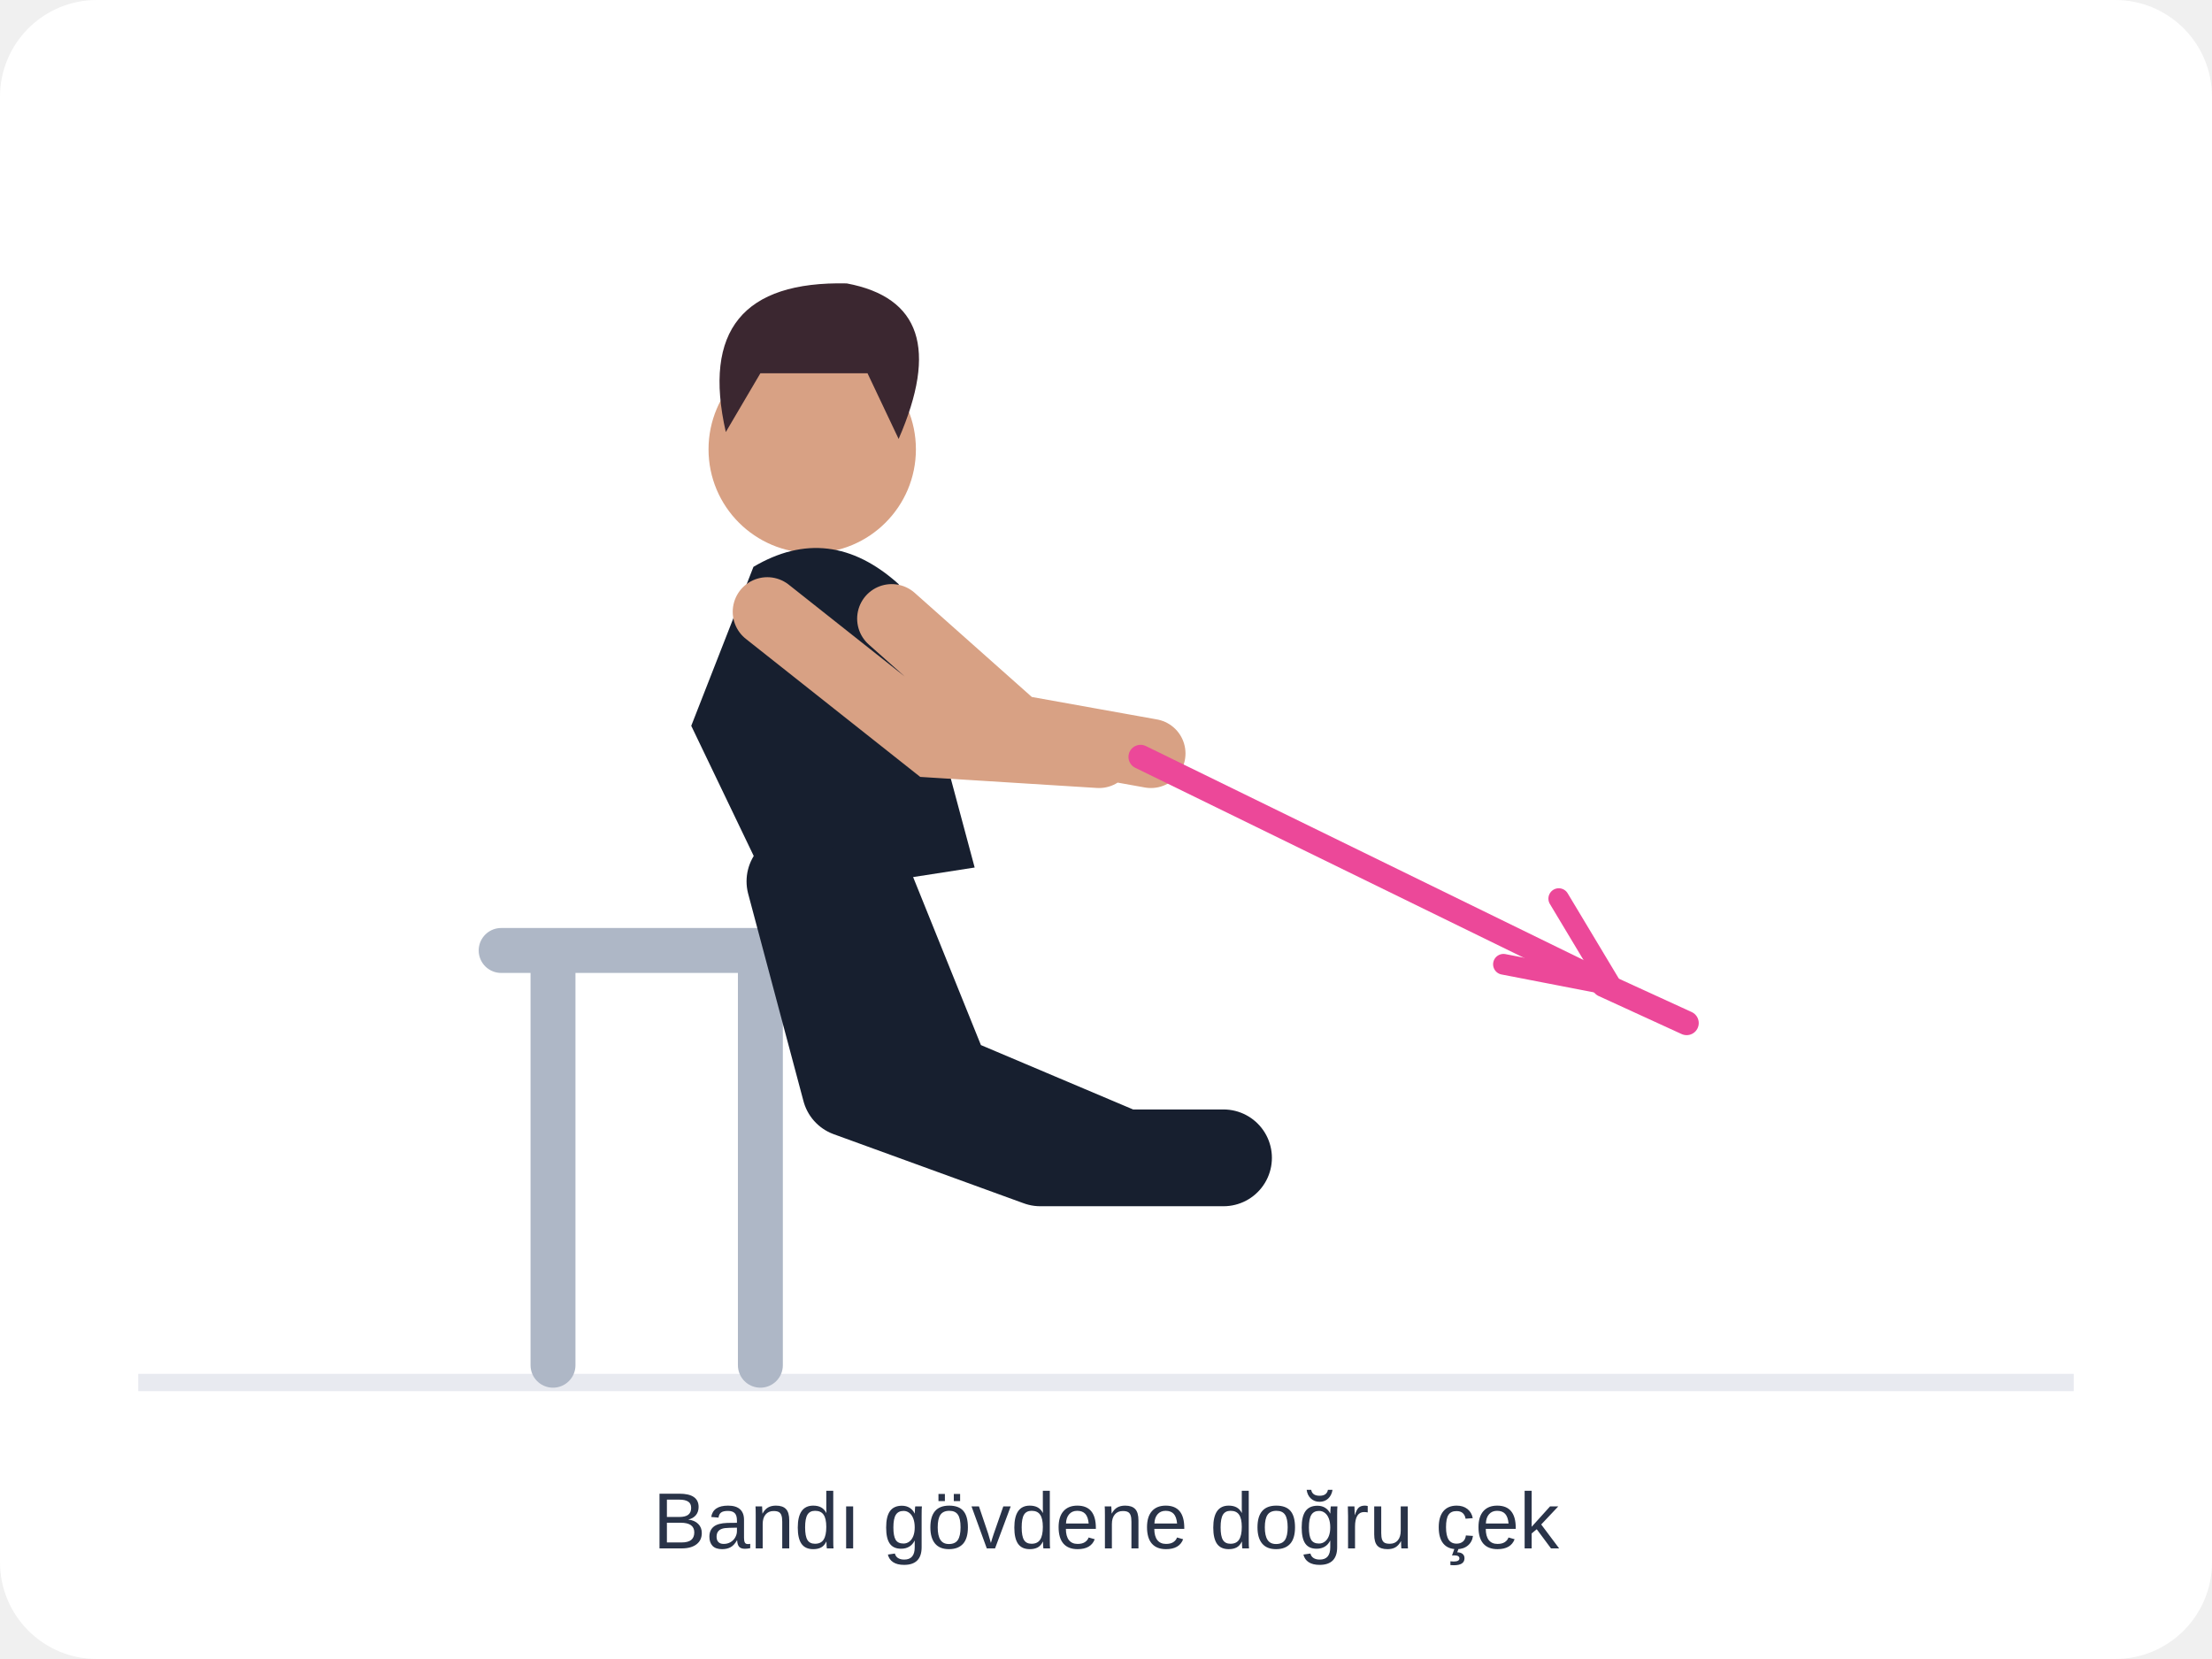
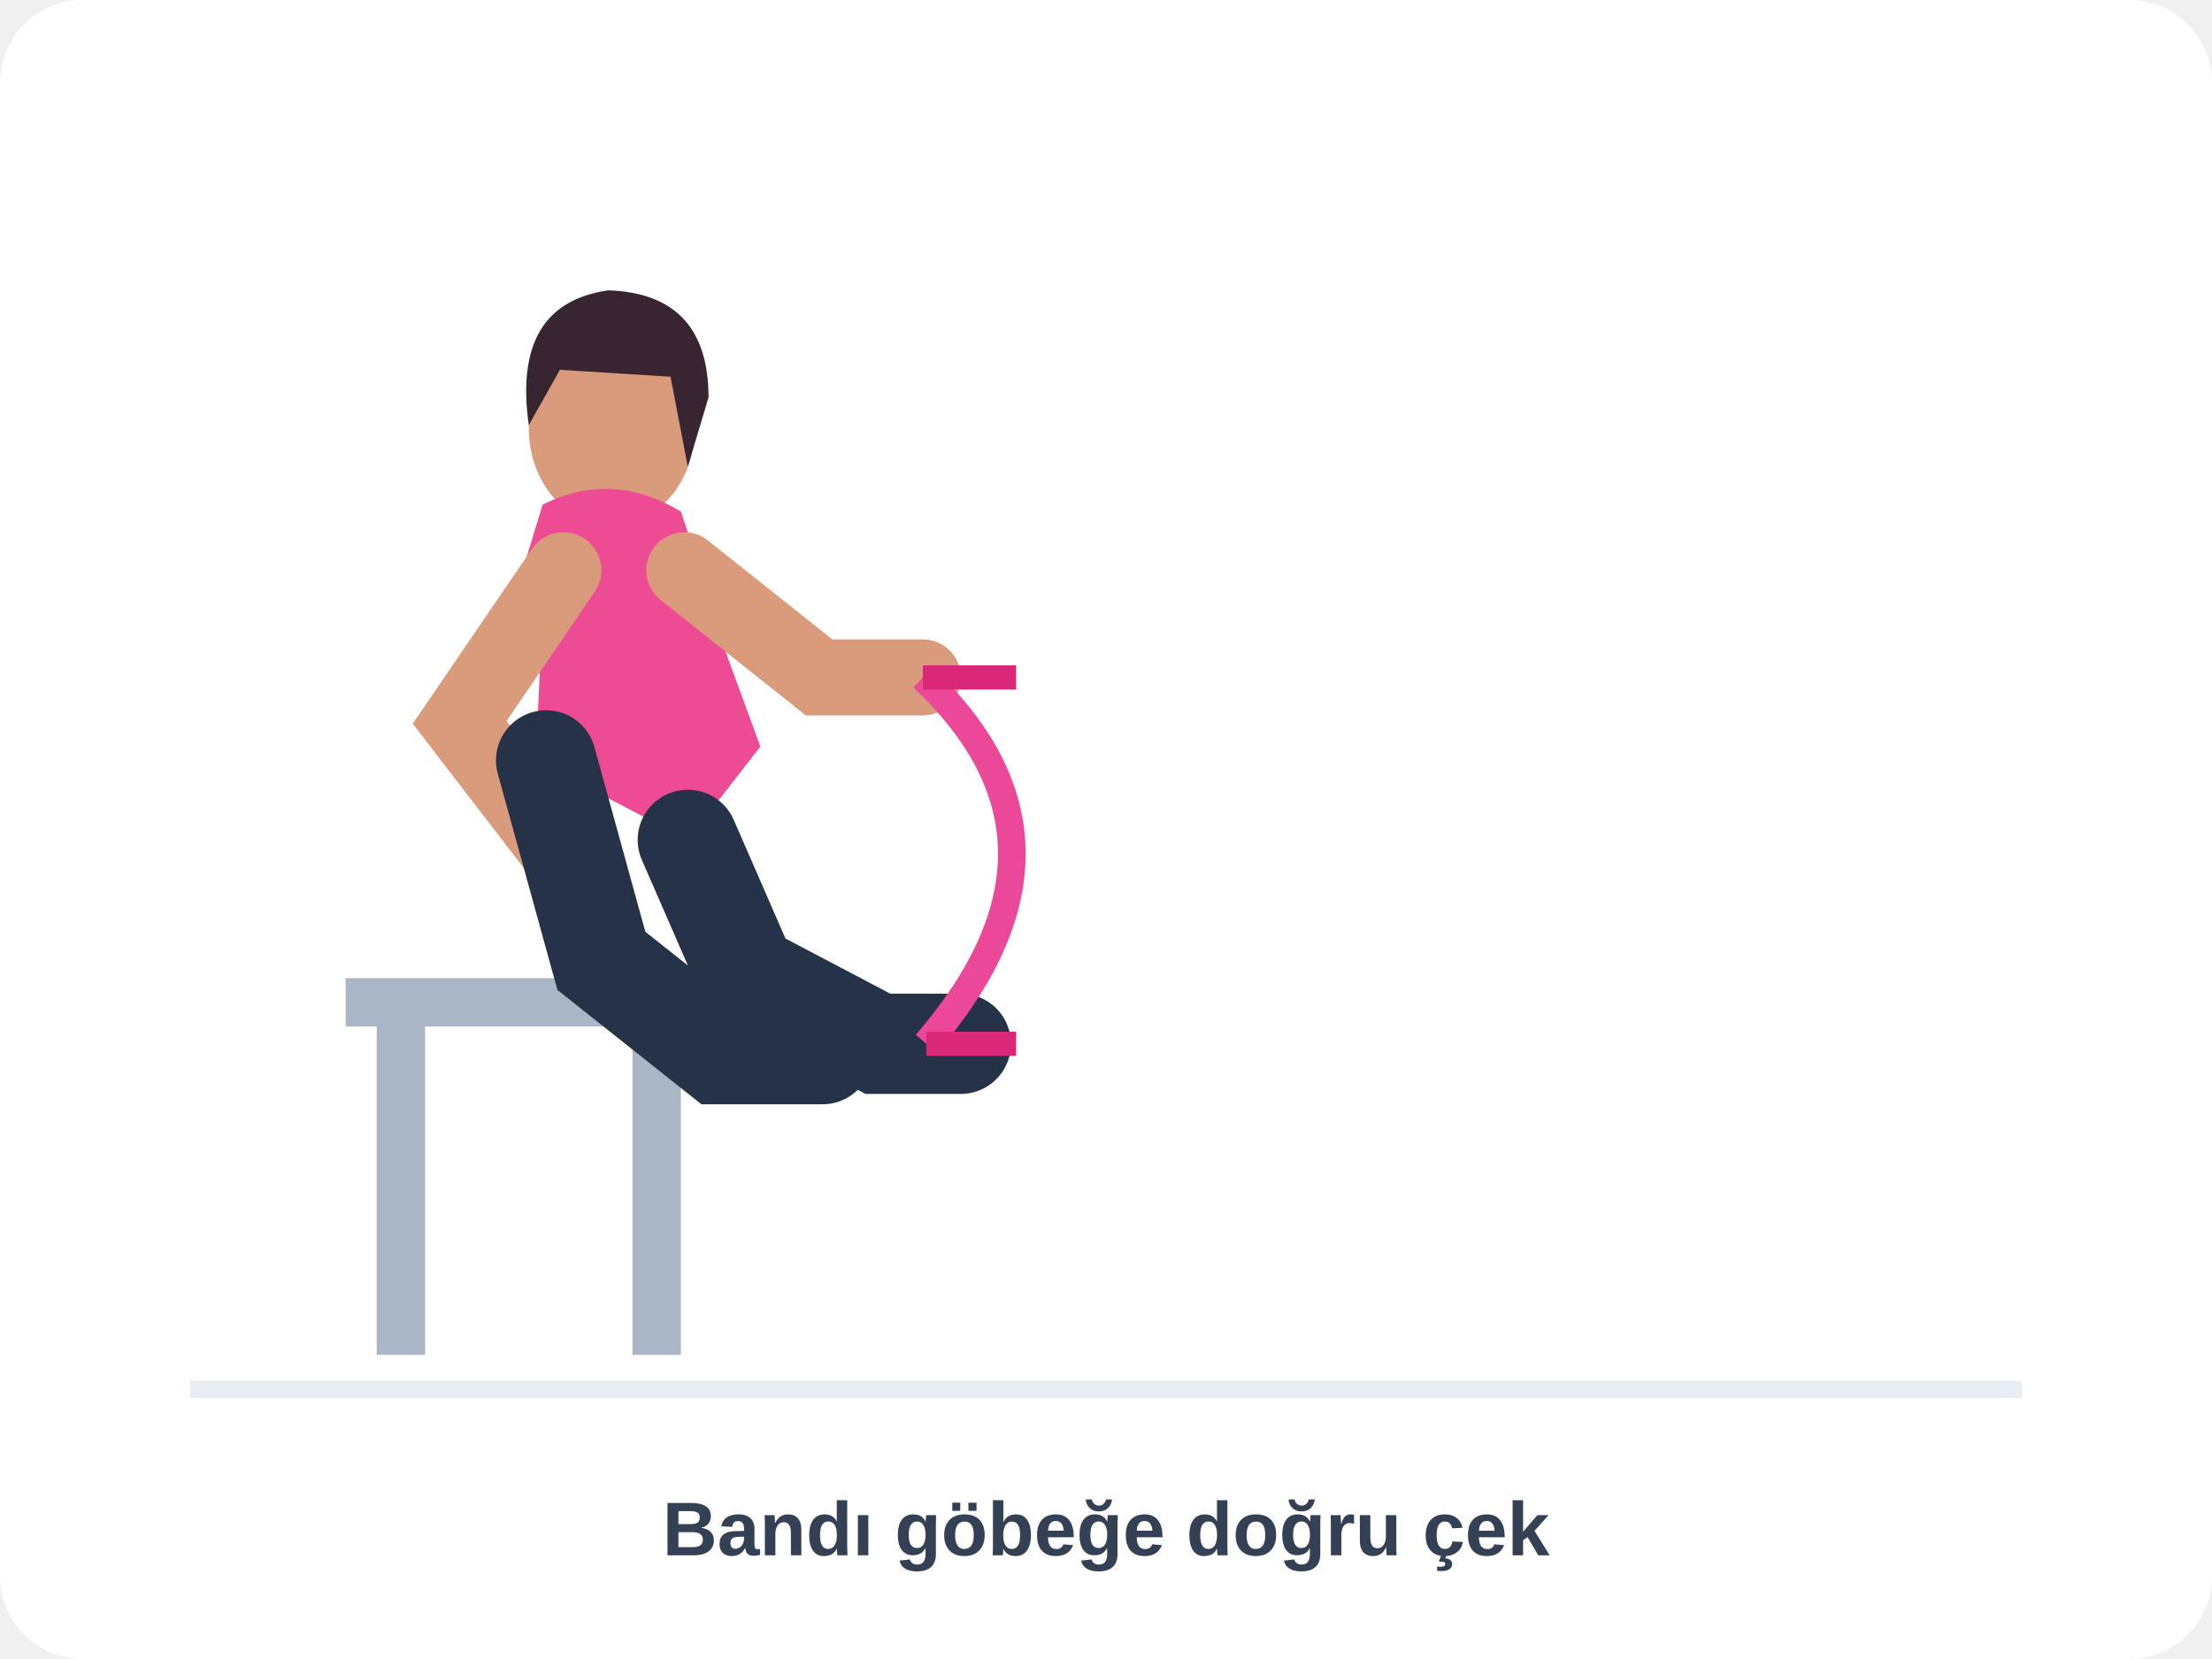
<svg xmlns="http://www.w3.org/2000/svg" viewBox="0 0 640 480">
-   <rect width="640" height="480" rx="28" fill="#fff" />
-   <path d="M40 400H600" stroke="#e8eaf0" stroke-width="5" />
-   <path d="M160 275V395M220 275V395M145 275H235" stroke="#aeb7c6" stroke-width="13" stroke-linecap="round" />
-   <circle cx="235" cy="130" r="30" fill="#d8a184" />
-   <path d="M210 125Q200 81 245 82Q277 88 260 127L251 108L220 108Z" fill="#3b2730" />
-   <path d="M218 164Q240 151 260 169L282 251L224 260L200 210Z" fill="#171f2f" />
-   <path d="M222 177L270 215L318 218M258 179L294 211L333 218" fill="none" stroke="#d8a184" stroke-width="20" stroke-linecap="round" />
-   <path d="M230 255L246 315L301 335L354 335M250 256L273 313L325 335" fill="none" stroke="#171f2f" stroke-width="28" stroke-linecap="round" stroke-linejoin="round" />
-   <path d="M330 219L465 285L330 219" fill="none" stroke="#ec4899" stroke-width="7" stroke-linecap="round" />
-   <path d="M464 285L488 296" stroke="#ec4899" stroke-width="7" stroke-linecap="round" />
-   <path d="M435 279L466 285L451 260" fill="none" stroke="#ec4899" stroke-width="6" stroke-linecap="round" stroke-linejoin="round" />
-   <text x="320" y="448" text-anchor="middle" font-family="Arial,sans-serif" font-size="23" fill="#293348">Bandı gövdene doğru çek</text>
+   <rect width="640" height="480" rx="24" fill="#fff" />
+   <path d="M55 402H585" stroke="#e8edf4" stroke-width="5" />
+   <path d="M100 290H205M116 290V392M190 290V392" stroke="#aab5c5" stroke-width="14" fill="none" />
+   <ellipse cx="177" cy="124" rx="24" ry="28" fill="#d99b7b" />
+   <path d="M153 123Q148 88 176 84Q205 85 205 115L199 135L194 109L162 107Z" fill="#392531" />
+   <path d="M157 146Q177 136 197 148L204 169H150Z" fill="#ed4b93" />
+   <path d="M158 155Q177 140 198 156L220 216L199 243L155 220Z" fill="#ed4b93" />
+   <path d="M163 165L133 209L163 248M198 165L237 196L267 196" fill="none" stroke="#d99b7b" stroke-width="22" stroke-linecap="round" />
+   <path d="M158 220L174 278L208 305L238 305M199 243L216 282L254 302L278 302" fill="none" stroke="#263247" stroke-width="29" stroke-linecap="round" />
+   <path d="M267 196Q318 244 268 302" stroke="#ec4899" stroke-width="8" fill="none" />
+   <path d="M267 196H294M268 302H294" stroke="#db2777" stroke-width="7" />
+   <text x="320" y="450" text-anchor="middle" font-family="Arial" font-size="22" font-weight="600" fill="#344054">Bandı göbeğe doğru çek</text>
</svg>
